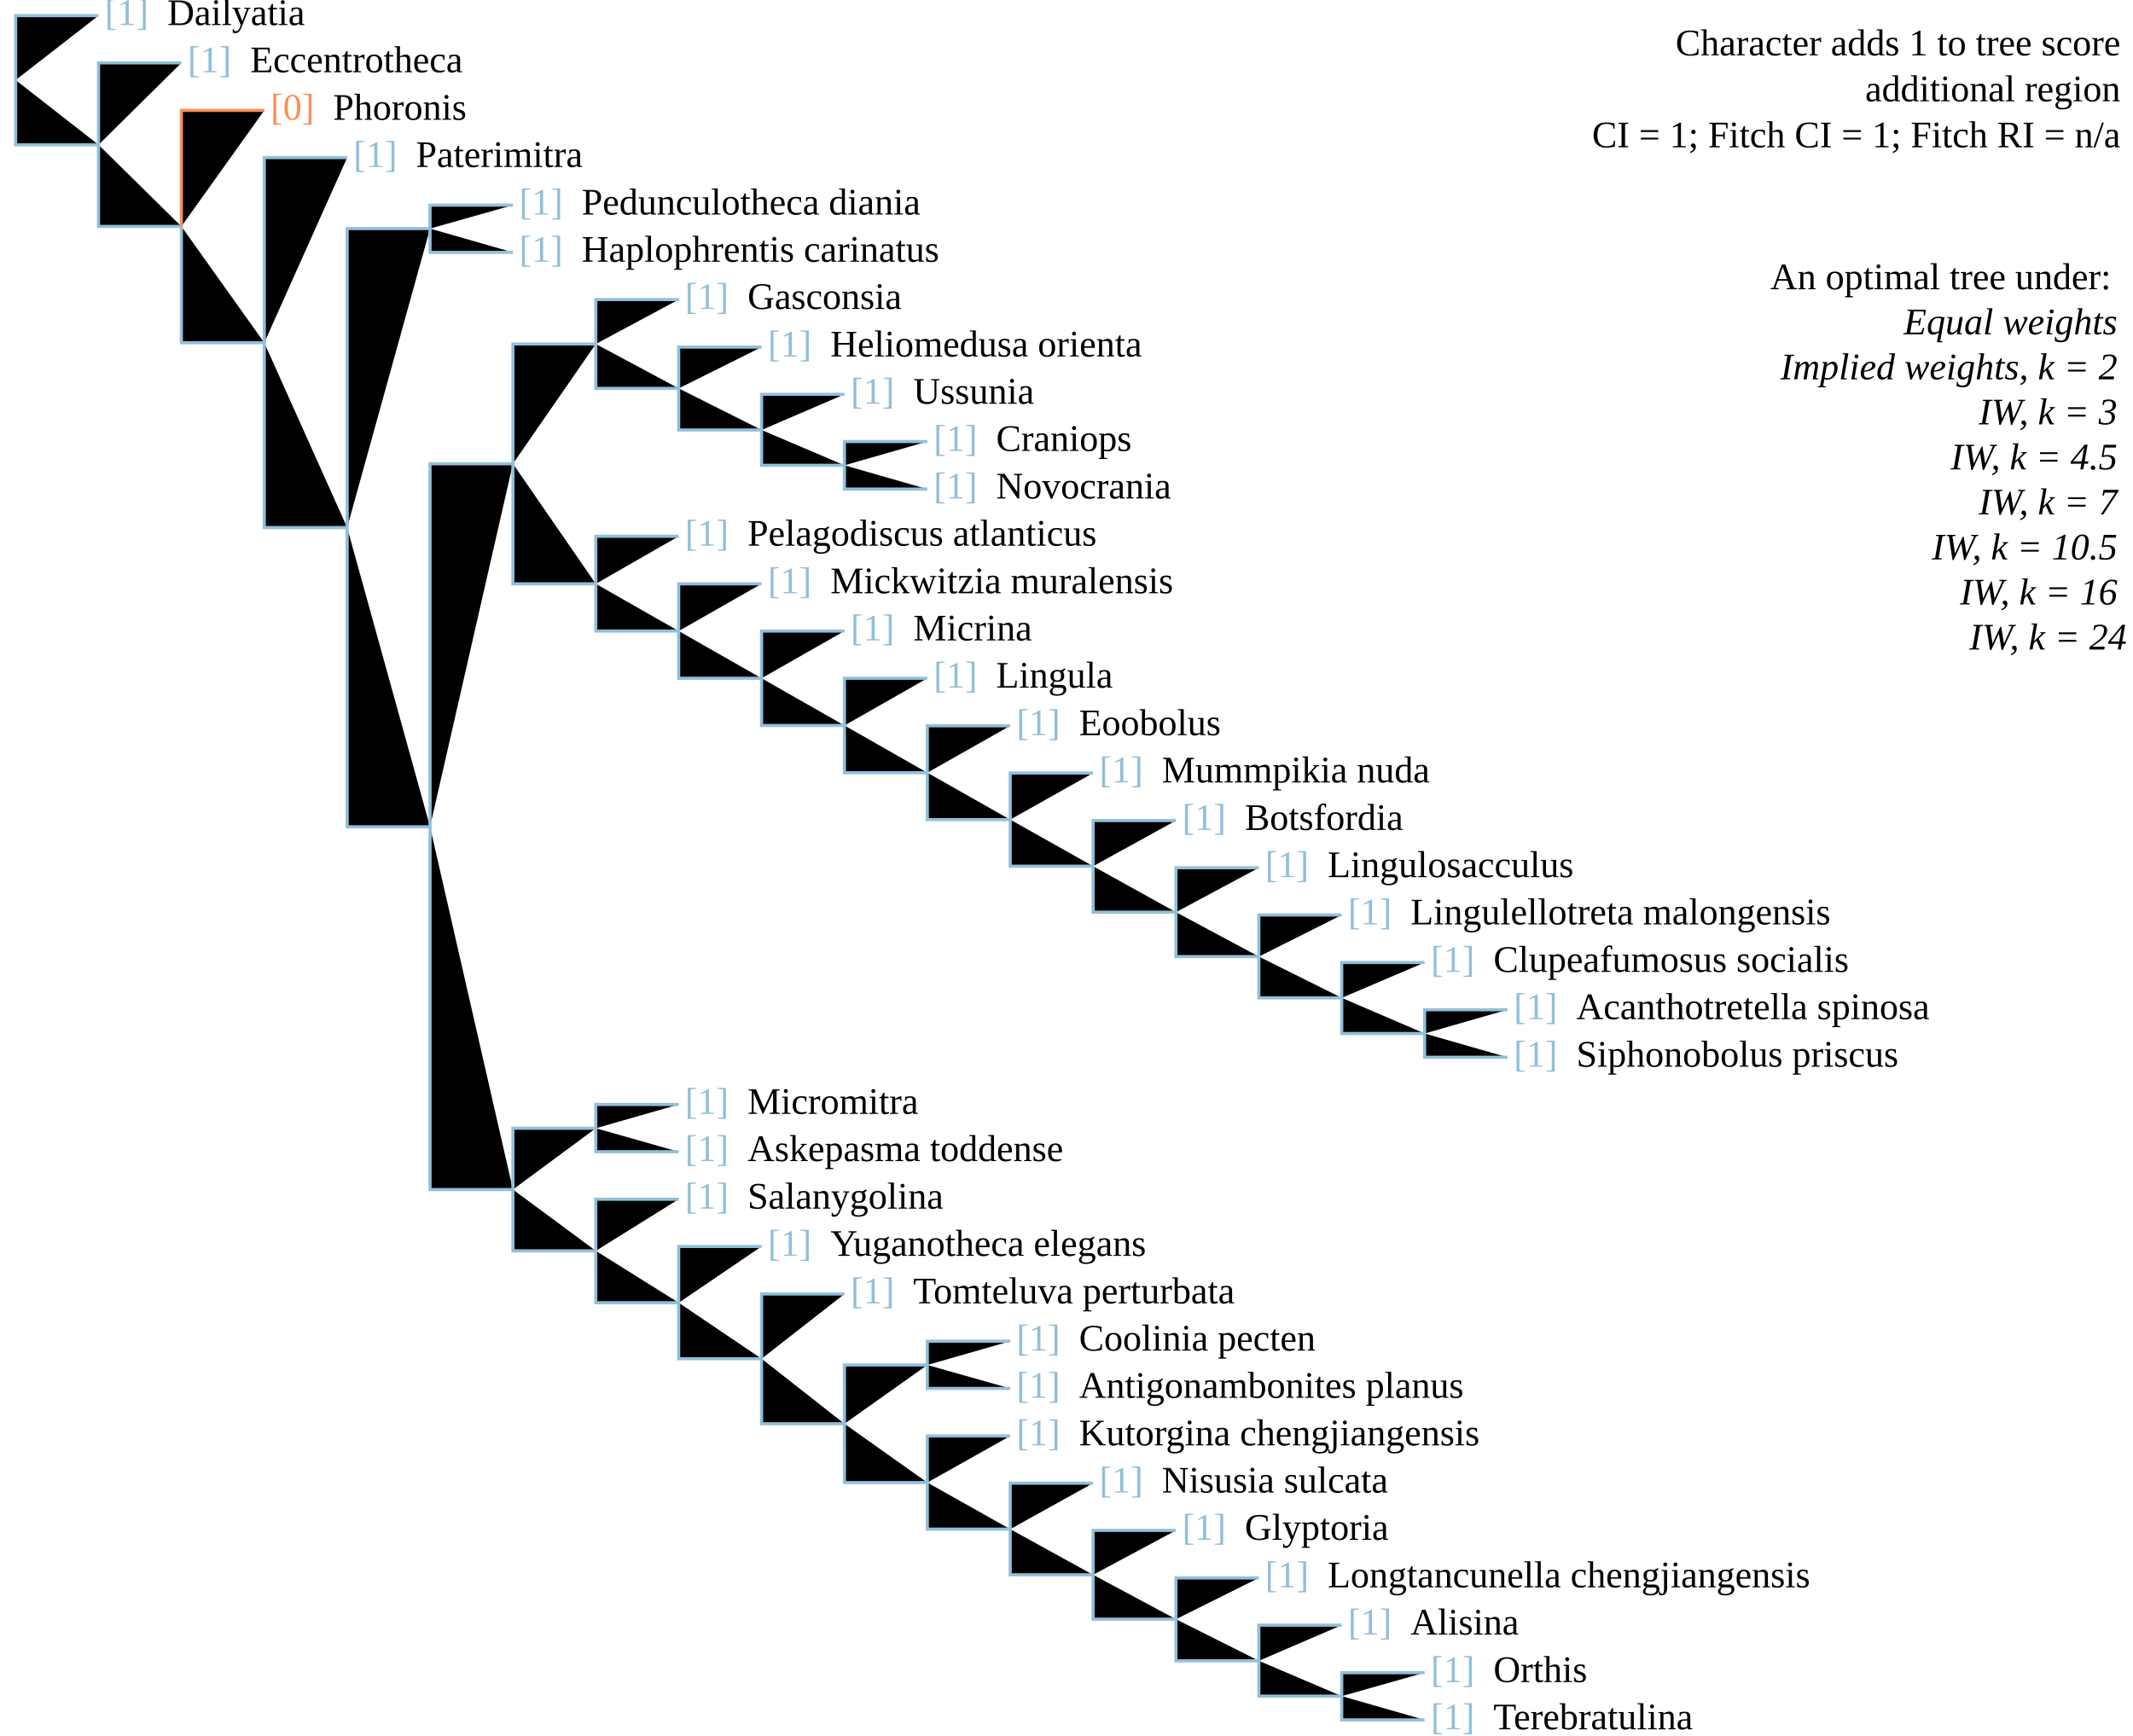
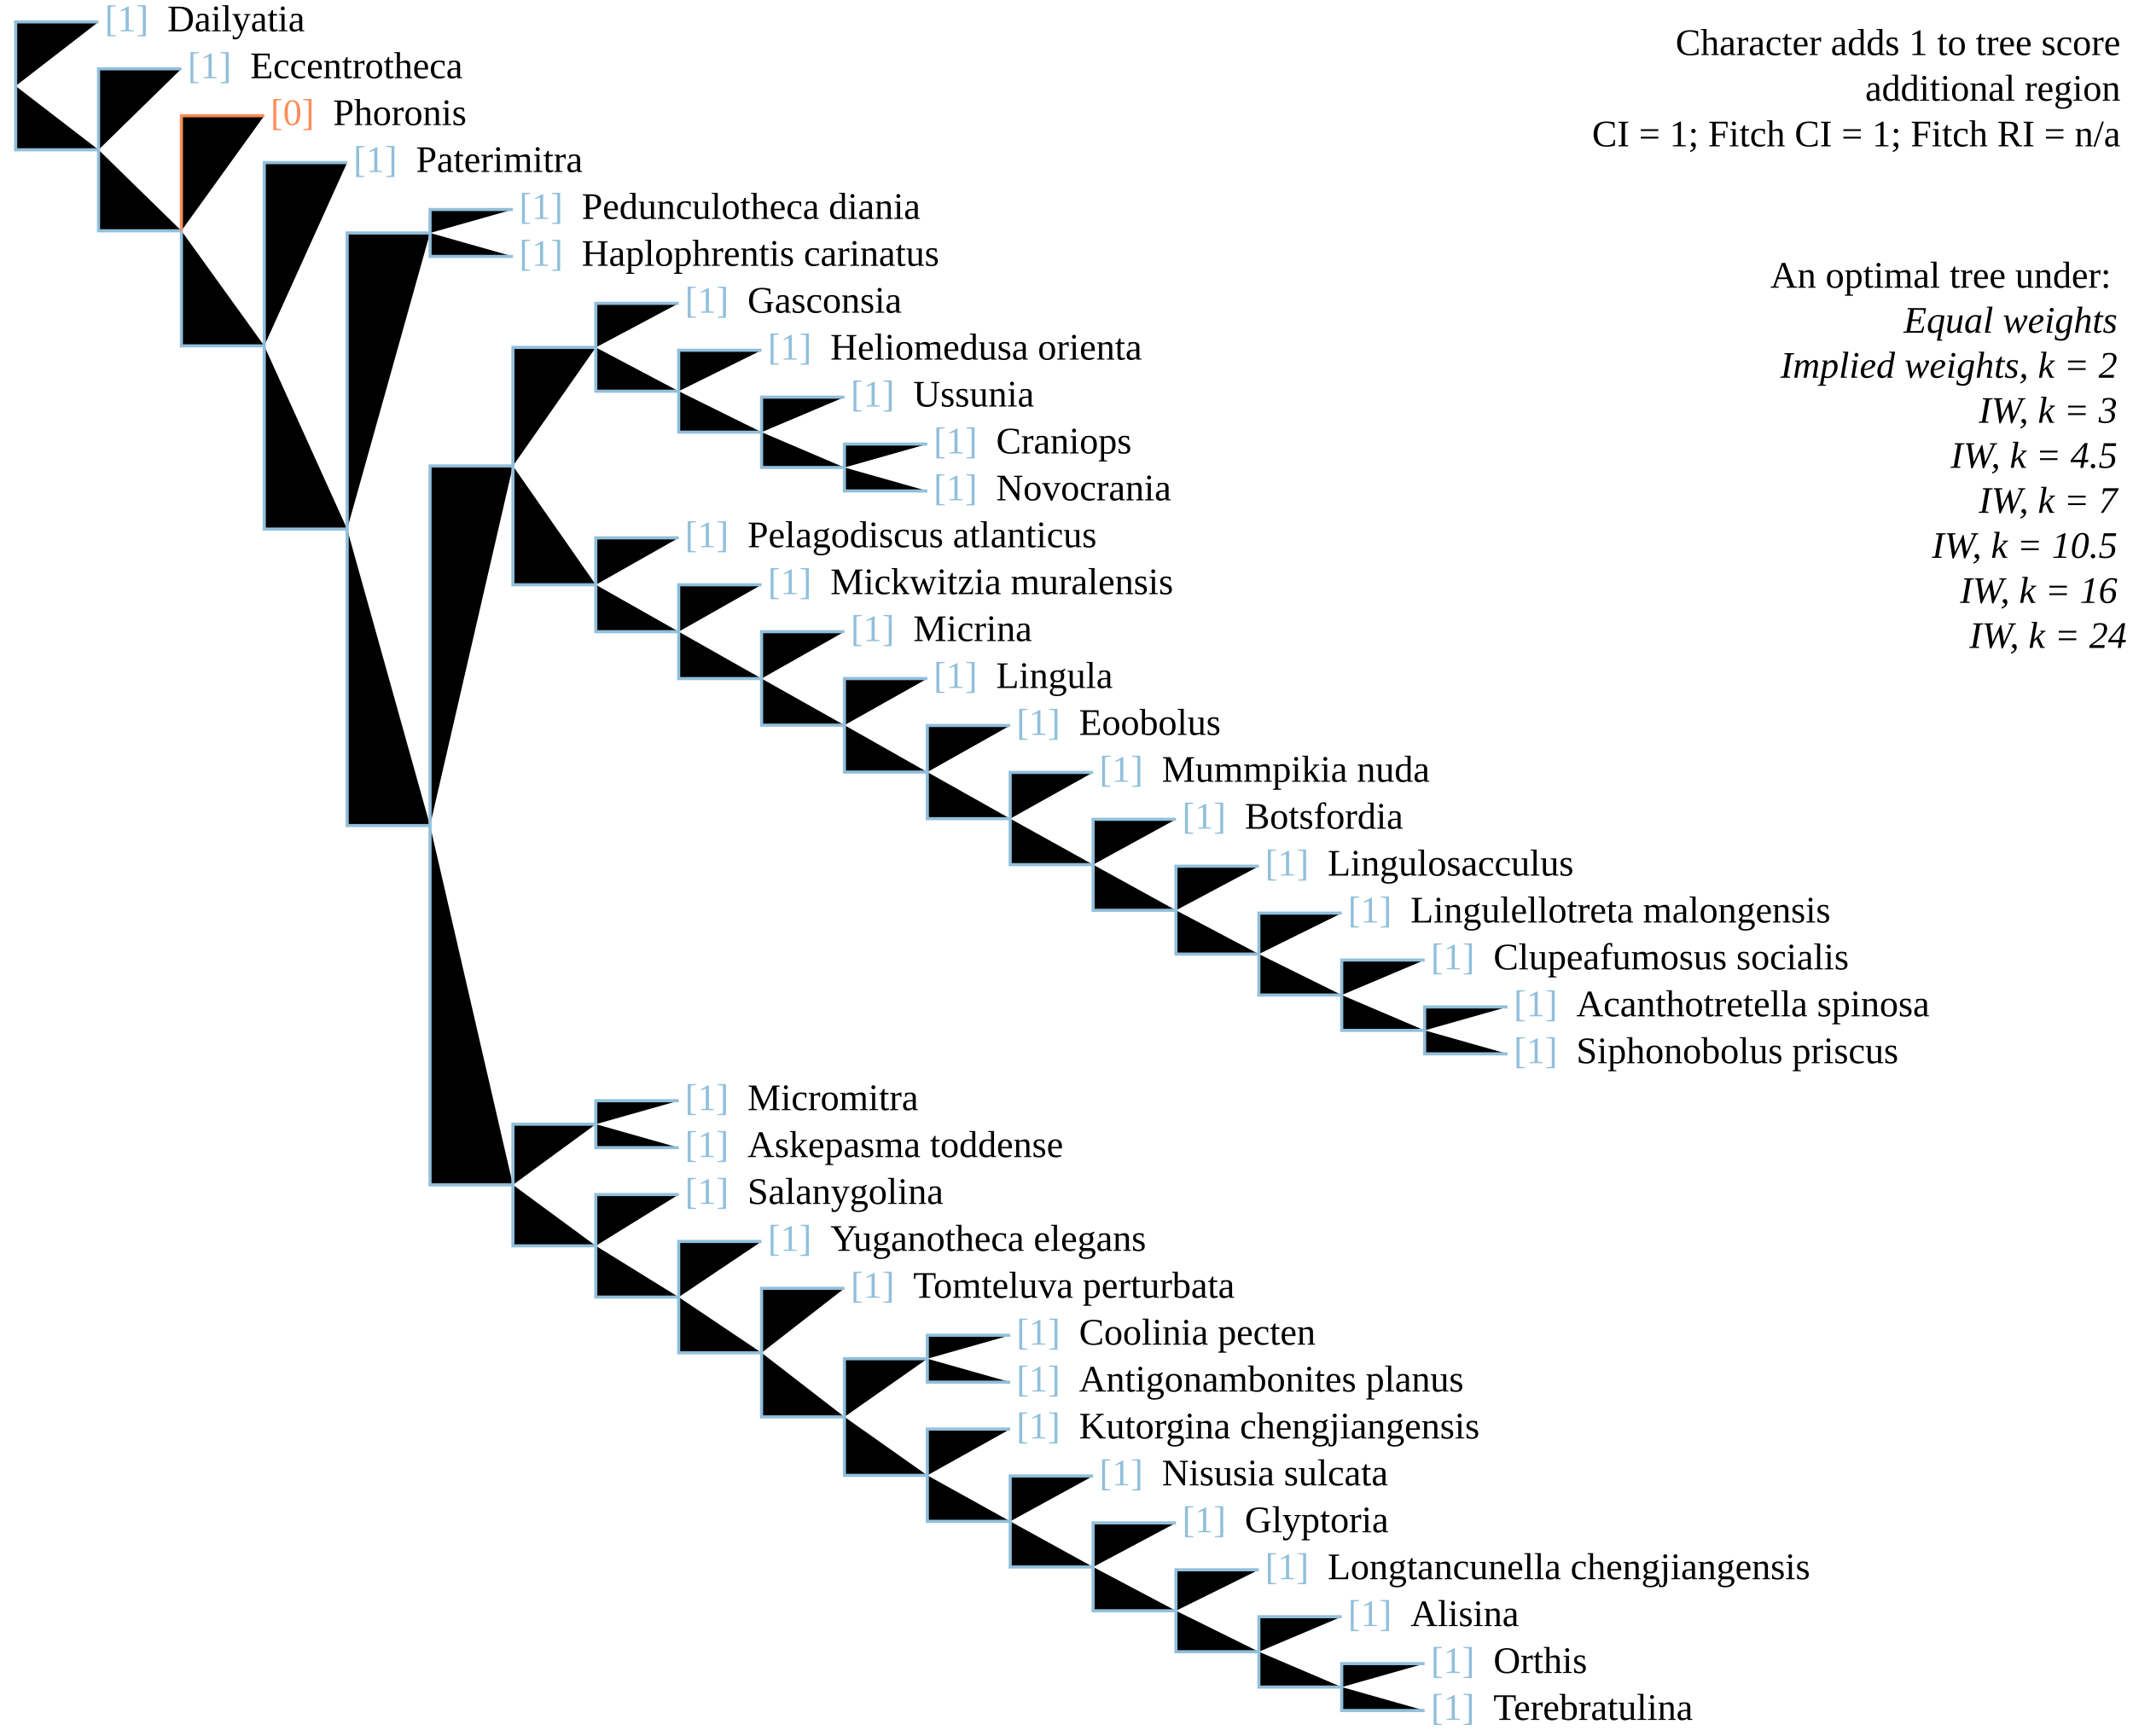
<svg xmlns="http://www.w3.org/2000/svg" version="1.1" width="682" height="555" class="tree" char="1">
-   <text x="678" y="17.7" text-anchor="end" class="stepsLabel">Character adds <tspan class="score">1</tspan> to tree score</text>
-   <text x="678" y="32.4" text-anchor="end" class="stepsLabel">
+   <text x="678" y="17.6" text-anchor="end" class="stepsLabel">Character adds <tspan class="score">1</tspan> to tree score</text>
+   <text x="678" y="32.2" text-anchor="end" class="stepsLabel">
    <tspan class="score" /> additional region</text>
-   <text x="678" y="47.1" text-anchor="end" class="stepsLabel">CI = 1; Fitch CI = 1; Fitch RI = n/a</text>
-   <text x="678" y="76.5" text-anchor="end" class="stepsLabel">
+   <text x="678" y="46.8" text-anchor="end" class="stepsLabel">CI = 1; Fitch CI = 1; Fitch RI = n/a</text>
+   <text x="678" y="76" text-anchor="end" class="stepsLabel">
    <tspan dy="16">An optimal tree under:</tspan>
    <tspan x="680" style="font-style:italic" class="thisAn" dy="1.2em">Equal weights</tspan>
    <tspan x="680" style="font-style:italic" class="notThisAn" dy="1.2em">Implied weights, k = 2</tspan>
    <tspan x="680" style="font-style:italic" class="notThisAn" dy="1.2em">IW, k = 3</tspan>
    <tspan x="680" style="font-style:italic" class="notThisAn" dy="1.2em">IW, k = 4.5</tspan>
    <tspan x="680" style="font-style:italic" class="notThisAn" dy="1.2em">IW, k = 7</tspan>
    <tspan x="680" style="font-style:italic" class="notThisAn" dy="1.2em">IW, k = 10.5</tspan>
    <tspan x="680" style="font-style:italic" class="notThisAn" dy="1.2em">IW, k = 16</tspan>
    <tspan x="680" style="font-style:italic" class="notThisAn" dy="1.2em">IW, k = 24</tspan>
  </text>
-   <text x="33.5" y="8" fill="#91bfdb" class="flag">[1]</text>
-   <text x="53.5" y="8" class="taxonLabel">Dailyatia</text>
-   <text x="60" y="23.1" fill="#91bfdb" class="flag">[1]</text>
-   <text x="80" y="23.1" class="taxonLabel">Eccentrotheca</text>
-   <text x="86.5" y="38.3" fill="#fc8d59" class="flag">[0]</text>
-   <text x="106.5" y="38.3" class="taxonLabel">Phoronis</text>
-   <text x="113" y="53.4" fill="#91bfdb" class="flag">[1]</text>
-   <text x="133" y="53.4" class="taxonLabel">Paterimitra</text>
-   <text x="166" y="68.6" fill="#91bfdb" class="flag">[1]</text>
-   <text x="186" y="68.6" class="taxonLabel">Pedunculotheca diania</text>
-   <text x="166" y="83.7" fill="#91bfdb" class="flag">[1]</text>
-   <text x="186" y="83.7" class="taxonLabel">Haplophrentis carinatus</text>
-   <text x="219" y="98.8" fill="#91bfdb" class="flag">[1]</text>
-   <text x="239" y="98.8" class="taxonLabel">Gasconsia</text>
-   <text x="245.5" y="114" fill="#91bfdb" class="flag">[1]</text>
-   <text x="265.5" y="114" class="taxonLabel">Heliomedusa orienta</text>
-   <text x="272" y="129.1" fill="#91bfdb" class="flag">[1]</text>
-   <text x="292" y="129.1" class="taxonLabel">Ussunia</text>
-   <text x="298.5" y="144.2" fill="#91bfdb" class="flag">[1]</text>
-   <text x="318.5" y="144.2" class="taxonLabel">Craniops</text>
-   <text x="298.5" y="159.4" fill="#91bfdb" class="flag">[1]</text>
-   <text x="318.5" y="159.4" class="taxonLabel">Novocrania</text>
-   <text x="219" y="174.5" fill="#91bfdb" class="flag">[1]</text>
-   <text x="239" y="174.5" class="taxonLabel">Pelagodiscus atlanticus</text>
-   <text x="245.5" y="189.7" fill="#91bfdb" class="flag">[1]</text>
-   <text x="265.5" y="189.7" class="taxonLabel">Mickwitzia muralensis</text>
-   <text x="272" y="204.8" fill="#91bfdb" class="flag">[1]</text>
-   <text x="292" y="204.8" class="taxonLabel">Micrina</text>
-   <text x="298.5" y="219.9" fill="#91bfdb" class="flag">[1]</text>
-   <text x="318.5" y="219.9" class="taxonLabel">Lingula</text>
-   <text x="325" y="235.1" fill="#91bfdb" class="flag">[1]</text>
-   <text x="345" y="235.1" class="taxonLabel">Eoobolus</text>
-   <text x="351.5" y="250.2" fill="#91bfdb" class="flag">[1]</text>
-   <text x="371.5" y="250.2" class="taxonLabel">Mummpikia nuda</text>
-   <text x="378" y="265.4" fill="#91bfdb" class="flag">[1]</text>
-   <text x="398" y="265.4" class="taxonLabel">Botsfordia</text>
-   <text x="404.5" y="280.5" fill="#91bfdb" class="flag">[1]</text>
-   <text x="424.5" y="280.5" class="taxonLabel">Lingulosacculus</text>
-   <text x="431" y="295.6" fill="#91bfdb" class="flag">[1]</text>
-   <text x="451" y="295.6" class="taxonLabel">Lingulellotreta malongensis</text>
-   <text x="457.5" y="310.8" fill="#91bfdb" class="flag">[1]</text>
-   <text x="477.5" y="310.8" class="taxonLabel">Clupeafumosus socialis</text>
-   <text x="484" y="325.9" fill="#91bfdb" class="flag">[1]</text>
-   <text x="504" y="325.9" class="taxonLabel">Acanthotretella spinosa</text>
-   <text x="484" y="341.1" fill="#91bfdb" class="flag">[1]</text>
-   <text x="504" y="341.1" class="taxonLabel">Siphonobolus priscus</text>
-   <text x="219" y="371.3" fill="#91bfdb" class="flag">[1]</text>
-   <text x="239" y="371.3" class="taxonLabel">Askepasma toddense</text>
-   <text x="219" y="356.2" fill="#91bfdb" class="flag">[1]</text>
-   <text x="239" y="356.2" class="taxonLabel">Micromitra</text>
-   <text x="219" y="386.5" fill="#91bfdb" class="flag">[1]</text>
-   <text x="239" y="386.5" class="taxonLabel">Salanygolina</text>
-   <text x="272" y="416.8" fill="#91bfdb" class="flag">[1]</text>
-   <text x="292" y="416.8" class="taxonLabel">Tomteluva perturbata</text>
-   <text x="245.5" y="401.6" fill="#91bfdb" class="flag">[1]</text>
-   <text x="265.5" y="401.6" class="taxonLabel">Yuganotheca elegans</text>
-   <text x="325" y="462.2" fill="#91bfdb" class="flag">[1]</text>
-   <text x="345" y="462.2" class="taxonLabel">Kutorgina chengjiangensis</text>
-   <text x="351.5" y="477.3" fill="#91bfdb" class="flag">[1]</text>
-   <text x="371.5" y="477.3" class="taxonLabel">Nisusia sulcata</text>
-   <text x="378" y="492.4" fill="#91bfdb" class="flag">[1]</text>
-   <text x="398" y="492.4" class="taxonLabel">Glyptoria</text>
-   <text x="404.5" y="507.6" fill="#91bfdb" class="flag">[1]</text>
-   <text x="424.5" y="507.6" class="taxonLabel">Longtancunella chengjiangensis</text>
-   <text x="431" y="522.7" fill="#91bfdb" class="flag">[1]</text>
-   <text x="451" y="522.7" class="taxonLabel">Alisina</text>
-   <text x="457.5" y="537.9" fill="#91bfdb" class="flag">[1]</text>
-   <text x="477.5" y="537.9" class="taxonLabel">Orthis</text>
-   <text x="457.5" y="553" fill="#91bfdb" class="flag">[1]</text>
-   <text x="477.5" y="553" class="taxonLabel">Terebratulina</text>
-   <text x="325" y="431.9" fill="#91bfdb" class="flag">[1]</text>
-   <text x="345" y="431.9" class="taxonLabel">Coolinia pecten</text>
-   <text x="325" y="447" fill="#91bfdb" class="flag">[1]</text>
-   <text x="345" y="447" class="taxonLabel">Antigonambonites planus</text>
-   <path d="M5,25.6V5H31.5M5,25.6V46.3H31.5M31.5,46.3V20.1H58M31.5,46.3V72.4H58M58,72.4V109.6H84.5M84.5,109.6V50.4H111M84.5,109.6V168.7H111M111,168.7V73.1H137.5M137.5,73.1V65.6H164M137.5,73.1V80.7H164M111,168.7V264.4H137.5M137.5,264.4V148.3H164M164,148.3V110H190.5M190.5,110V95.8H217M190.5,110V124.2H217M217,124.2V111H243.5M217,124.2V137.5H243.5M243.5,137.5V126.1H270M243.5,137.5V148.8H270M270,148.8V141.2H296.5M270,148.8V156.4H296.5M164,148.3V186.7H190.5M190.5,186.7V171.5H217M190.5,186.7V201.8H217M217,201.8V186.7H243.5M217,201.8V216.9H243.5M243.5,216.9V201.8H270M243.5,216.9V232H270M270,232V216.9H296.5M270,232V247.1H296.5M296.5,247.1V232.1H323M296.5,247.1V262.1H323M323,262.1V247.2H349.5M323,262.1V277H349.5M349.5,277V262.4H376M349.5,277V291.7H376M376,291.7V277.5H402.5M376,291.7V305.9H402.5M402.5,305.9V292.6H429M402.5,305.9V319.1H429M429,319.1V307.8H455.5M429,319.1V330.5H455.5M455.5,330.5V322.9H482M455.5,330.5V338.1H482M137.5,264.4V380.4H164M164,380.4V360.8H190.5M190.5,360.8V353.2H217M190.5,360.8V368.3H217M164,380.4V400H190.5M190.5,400V383.5H217M190.5,400V416.6H217M217,416.6V398.6H243.5M217,416.6V434.5H243.5M243.5,434.5V413.8H270M243.5,434.5V455.3H270M270,455.3V436.5H296.5M296.5,436.5V428.9H323M296.5,436.5V444H323M270,455.3V474.1H296.5M296.5,474.1V459.2H323M296.5,474.1V489H323M323,489V474.3H349.5M323,489V503.6H349.5M349.5,503.6V489.4H376M349.5,503.6V517.8H376M376,517.8V504.6H402.5M376,517.8V531.1H402.5M402.5,531.1V519.7H429M402.5,531.1V542.4H429M429,542.4V534.9H455.5M429,542.4V550H455.5" stroke="#91bfdb" />
-   <path d="M58,72.4V35.3H84.5" stroke="#fc8d59" />
+   <text x="33.5" y="10" fill="#91bfdb" class="flag">[1]</text>
+   <text x="53.5" y="10" class="taxonLabel">Dailyatia</text>
+   <text x="60" y="25" fill="#91bfdb" class="flag">[1]</text>
+   <text x="80" y="25" class="taxonLabel">Eccentrotheca</text>
+   <text x="86.5" y="40" fill="#fc8d59" class="flag">[0]</text>
+   <text x="106.5" y="40" class="taxonLabel">Phoronis</text>
+   <text x="113" y="55" fill="#91bfdb" class="flag">[1]</text>
+   <text x="133" y="55" class="taxonLabel">Paterimitra</text>
+   <text x="166" y="70" fill="#91bfdb" class="flag">[1]</text>
+   <text x="186" y="70" class="taxonLabel">Pedunculotheca diania</text>
+   <text x="166" y="85" fill="#91bfdb" class="flag">[1]</text>
+   <text x="186" y="85" class="taxonLabel">Haplophrentis carinatus</text>
+   <text x="219" y="100" fill="#91bfdb" class="flag">[1]</text>
+   <text x="239" y="100" class="taxonLabel">Gasconsia</text>
+   <text x="245.5" y="115" fill="#91bfdb" class="flag">[1]</text>
+   <text x="265.5" y="115" class="taxonLabel">Heliomedusa orienta</text>
+   <text x="272" y="130" fill="#91bfdb" class="flag">[1]</text>
+   <text x="292" y="130" class="taxonLabel">Ussunia</text>
+   <text x="298.5" y="145" fill="#91bfdb" class="flag">[1]</text>
+   <text x="318.5" y="145" class="taxonLabel">Craniops</text>
+   <text x="298.5" y="160" fill="#91bfdb" class="flag">[1]</text>
+   <text x="318.5" y="160" class="taxonLabel">Novocrania</text>
+   <text x="219" y="175" fill="#91bfdb" class="flag">[1]</text>
+   <text x="239" y="175" class="taxonLabel">Pelagodiscus atlanticus</text>
+   <text x="245.5" y="190" fill="#91bfdb" class="flag">[1]</text>
+   <text x="265.5" y="190" class="taxonLabel">Mickwitzia muralensis</text>
+   <text x="272" y="205" fill="#91bfdb" class="flag">[1]</text>
+   <text x="292" y="205" class="taxonLabel">Micrina</text>
+   <text x="298.5" y="220" fill="#91bfdb" class="flag">[1]</text>
+   <text x="318.5" y="220" class="taxonLabel">Lingula</text>
+   <text x="325" y="235" fill="#91bfdb" class="flag">[1]</text>
+   <text x="345" y="235" class="taxonLabel">Eoobolus</text>
+   <text x="351.5" y="250" fill="#91bfdb" class="flag">[1]</text>
+   <text x="371.5" y="250" class="taxonLabel">Mummpikia nuda</text>
+   <text x="378" y="265" fill="#91bfdb" class="flag">[1]</text>
+   <text x="398" y="265" class="taxonLabel">Botsfordia</text>
+   <text x="404.5" y="280" fill="#91bfdb" class="flag">[1]</text>
+   <text x="424.5" y="280" class="taxonLabel">Lingulosacculus</text>
+   <text x="431" y="295" fill="#91bfdb" class="flag">[1]</text>
+   <text x="451" y="295" class="taxonLabel">Lingulellotreta malongensis</text>
+   <text x="457.5" y="310" fill="#91bfdb" class="flag">[1]</text>
+   <text x="477.5" y="310" class="taxonLabel">Clupeafumosus socialis</text>
+   <text x="484" y="325" fill="#91bfdb" class="flag">[1]</text>
+   <text x="504" y="325" class="taxonLabel">Acanthotretella spinosa</text>
+   <text x="484" y="340" fill="#91bfdb" class="flag">[1]</text>
+   <text x="504" y="340" class="taxonLabel">Siphonobolus priscus</text>
+   <text x="219" y="370" fill="#91bfdb" class="flag">[1]</text>
+   <text x="239" y="370" class="taxonLabel">Askepasma toddense</text>
+   <text x="219" y="355" fill="#91bfdb" class="flag">[1]</text>
+   <text x="239" y="355" class="taxonLabel">Micromitra</text>
+   <text x="219" y="385" fill="#91bfdb" class="flag">[1]</text>
+   <text x="239" y="385" class="taxonLabel">Salanygolina</text>
+   <text x="272" y="415" fill="#91bfdb" class="flag">[1]</text>
+   <text x="292" y="415" class="taxonLabel">Tomteluva perturbata</text>
+   <text x="245.5" y="400" fill="#91bfdb" class="flag">[1]</text>
+   <text x="265.5" y="400" class="taxonLabel">Yuganotheca elegans</text>
+   <text x="325" y="460" fill="#91bfdb" class="flag">[1]</text>
+   <text x="345" y="460" class="taxonLabel">Kutorgina chengjiangensis</text>
+   <text x="351.5" y="475" fill="#91bfdb" class="flag">[1]</text>
+   <text x="371.5" y="475" class="taxonLabel">Nisusia sulcata</text>
+   <text x="378" y="490" fill="#91bfdb" class="flag">[1]</text>
+   <text x="398" y="490" class="taxonLabel">Glyptoria</text>
+   <text x="404.5" y="505" fill="#91bfdb" class="flag">[1]</text>
+   <text x="424.5" y="505" class="taxonLabel">Longtancunella chengjiangensis</text>
+   <text x="431" y="520" fill="#91bfdb" class="flag">[1]</text>
+   <text x="451" y="520" class="taxonLabel">Alisina</text>
+   <text x="457.5" y="535" fill="#91bfdb" class="flag">[1]</text>
+   <text x="477.5" y="535" class="taxonLabel">Orthis</text>
+   <text x="457.5" y="550" fill="#91bfdb" class="flag">[1]</text>
+   <text x="477.5" y="550" class="taxonLabel">Terebratulina</text>
+   <text x="325" y="430" fill="#91bfdb" class="flag">[1]</text>
+   <text x="345" y="430" class="taxonLabel">Coolinia pecten</text>
+   <text x="325" y="445" fill="#91bfdb" class="flag">[1]</text>
+   <text x="345" y="445" class="taxonLabel">Antigonambonites planus</text>
+   <path d="M5,27.5V7H31.5M5,27.5V47.9H31.5M31.5,47.9V22H58M31.5,47.9V73.8H58M58,73.8V110.6H84.5M84.5,110.6V52H111M84.5,110.6V169.2H111M111,169.2V74.5H137.5M137.5,74.5V67H164M137.5,74.5V82H164M111,169.2V264H137.5M137.5,264V149H164M164,149V111.1H190.5M190.5,111.1V97H217M190.5,111.1V125.1H217M217,125.1V112H243.5M217,125.1V138.2H243.5M243.5,138.2V127H270M243.5,138.2V149.5H270M270,149.5V142H296.5M270,149.5V157H296.5M164,149V187H190.5M190.5,187V172H217M190.5,187V202H217M217,202V187H243.5M217,202V217H243.5M243.5,217V202H270M243.5,217V231.9H270M270,231.9V217H296.5M270,231.9V246.9H296.5M296.5,246.9V232H323M296.5,246.9V261.8H323M323,261.8V247H349.5M323,261.8V276.5H349.5M349.5,276.5V262H376M349.5,276.5V291.1H376M376,291.1V277H402.5M376,291.1V305.1H402.5M402.5,305.1V292H429M402.5,305.1V318.2H429M429,318.2V307H455.5M429,318.2V329.5H455.5M455.5,329.5V322H482M455.5,329.5V337H482M137.5,264V378.9H164M164,378.9V359.5H190.5M190.5,359.5V352H217M190.5,359.5V367H217M164,378.9V398.4H190.5M190.5,398.4V382H217M190.5,398.4V414.8H217M217,414.8V397H243.5M217,414.8V432.6H243.5M243.5,432.6V412H270M243.5,432.6V453.1H270M270,453.1V434.5H296.5M296.5,434.5V427H323M296.5,434.5V442H323M270,453.1V471.8H296.5M296.5,471.8V457H323M296.5,471.8V486.5H323M323,486.5V472H349.5M323,486.5V501.1H349.5M349.5,501.1V487H376M349.5,501.1V515.1H376M376,515.1V502H402.5M376,515.1V528.2H402.5M402.5,528.2V517H429M402.5,528.2V539.5H429M429,539.5V532H455.5M429,539.5V547H455.5" stroke="#91bfdb" />
+   <path d="M58,73.8V37H84.5" stroke="#fc8d59" />
</svg>
